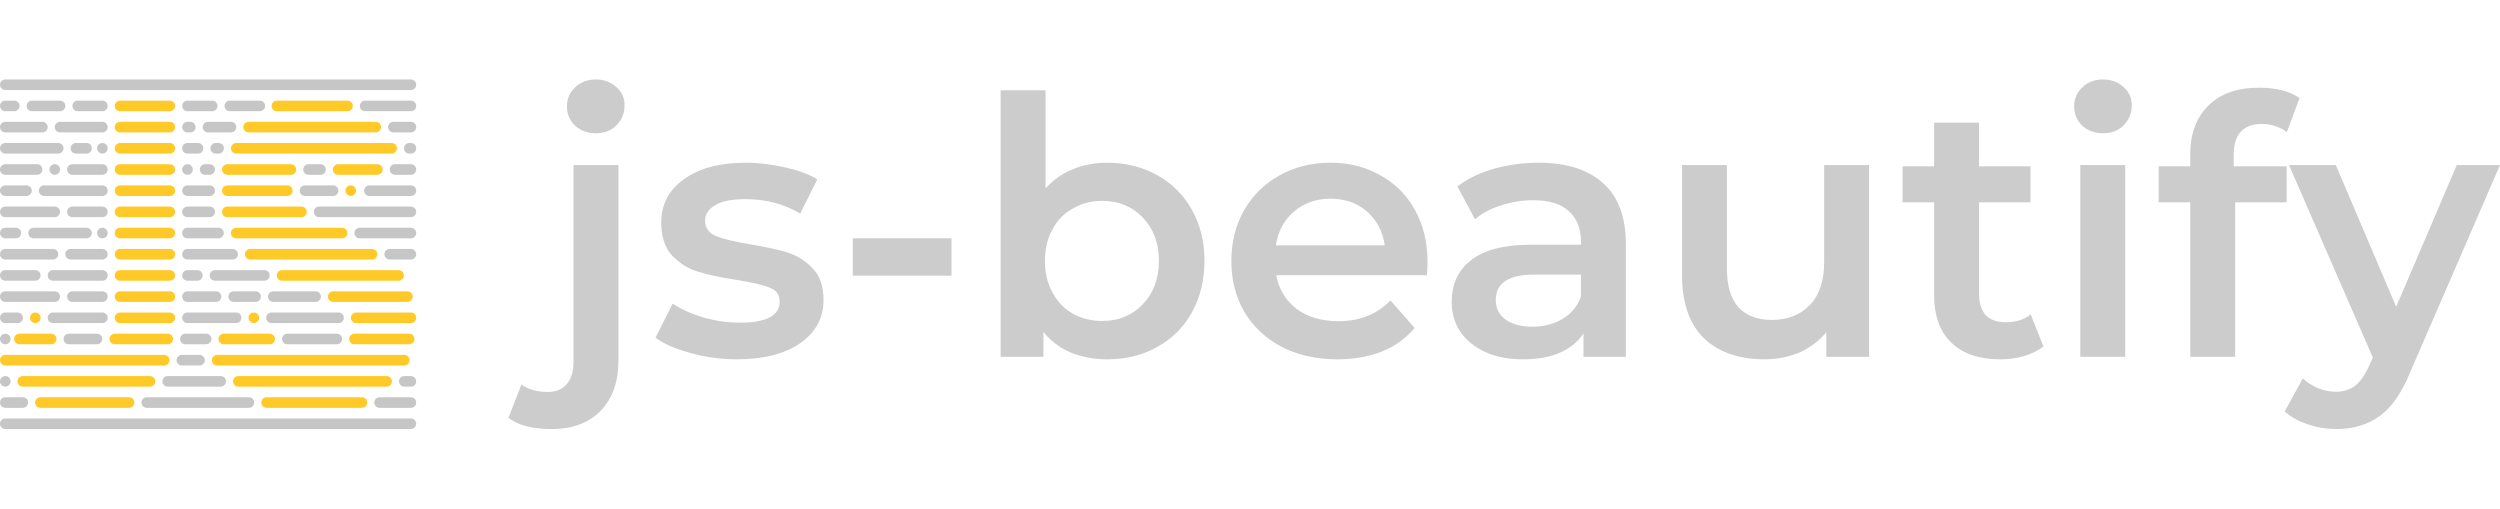
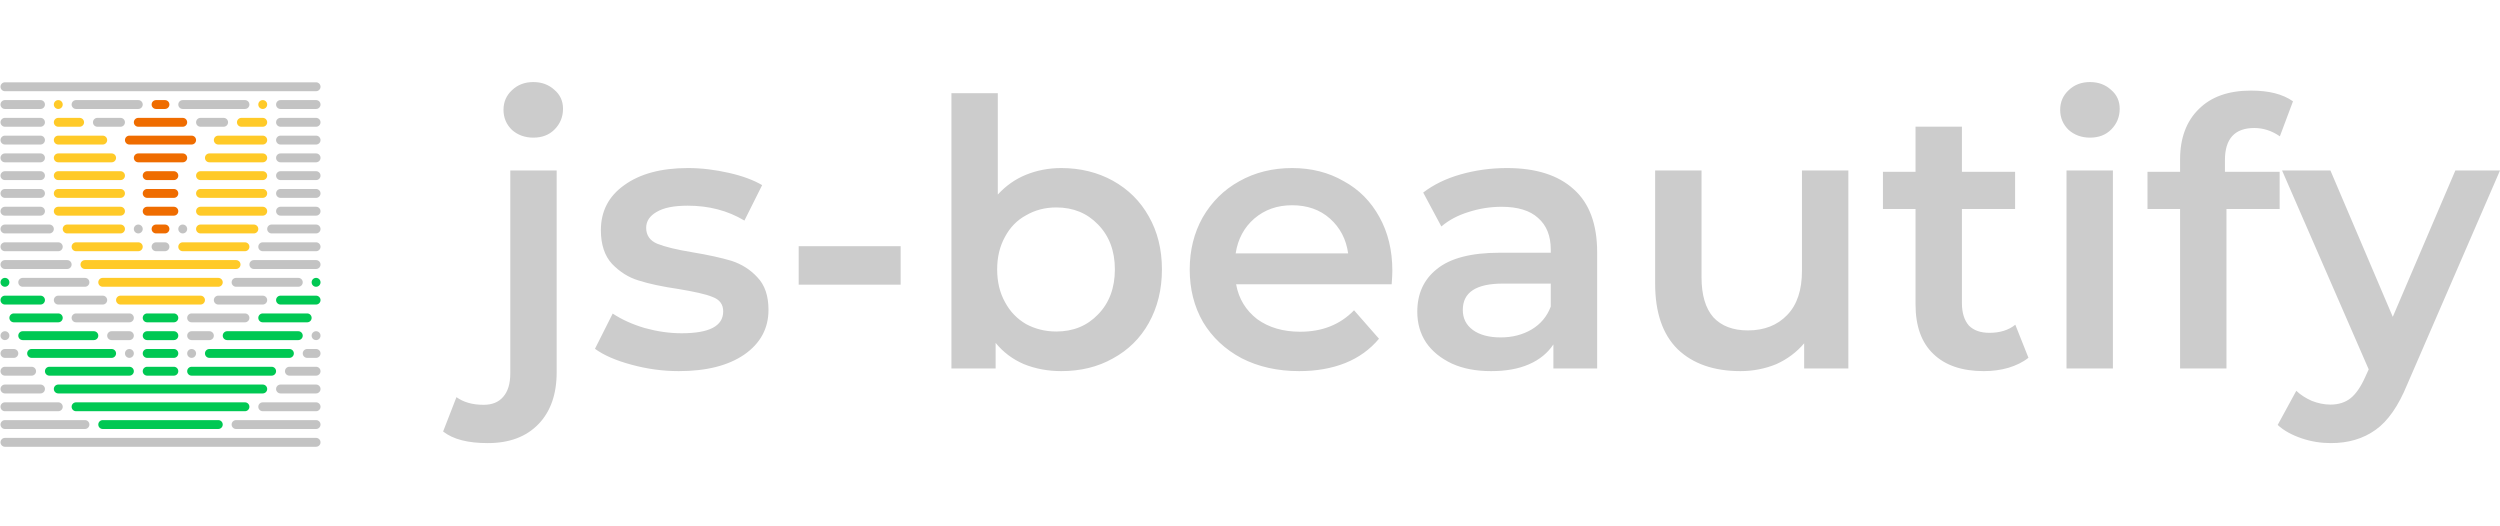
- <svg xmlns="http://www.w3.org/2000/svg" version="1.1" viewBox="30 0 944 192">
-   <g id="javascript">
-     <rect x="43.256" y="150" width="37.488" height="4" rx="2" fill="#ffca28" />
-     <rect x="36.584" y="142" width="52.08" height="4" rx="2" fill="#ffca28" />
-     <rect x="30" y="134" width="64" height="4" rx="2" fill="#ffca28" />
-     <rect x="35.328" y="126" width="16" height="4" rx="2" fill="#ffca28" />
-     <rect x="41.328" y="118" width="4" height="4" rx="2" fill="#ffca28" />
-     <rect x="71.328" y="126" width="24" height="4" rx="2" fill="#ffca28" />
-     <rect x="73.328" y="118" width="22.8" height="4" rx="2" fill="#ffca28" />
-     <rect x="73.328" y="110" width="22.8" height="4" rx="2" fill="#ffca28" />
-     <rect x="73.328" y="102" width="22.8" height="4" rx="2" fill="#ffca28" />
-     <rect x="73.328" y="94" width="22.8" height="4" rx="2" fill="#ffca28" />
-     <rect x="73.328" y="86" width="22.8" height="4" rx="2" fill="#ffca28" />
-     <rect x="73.328" y="78" width="22.8" height="4" rx="2" fill="#ffca28" />
-     <rect x="73.328" y="70" width="22.8" height="4" rx="2" fill="#ffca28" />
-     <rect x="73.328" y="62" width="22.8" height="4" rx="2" fill="#ffca28" />
-     <rect x="73.328" y="54" width="22.8" height="4" rx="2" fill="#ffca28" />
-     <rect x="73.328" y="46" width="22.8" height="4" rx="2" fill="#ffca28" />
-     <rect x="73.328" y="38" width="22.8" height="4" rx="2" fill="#ffca28" />
-     <rect x="128.664" y="150" width="40" height="4" rx="2" fill="#ffca28" />
-     <rect x="118" y="142" width="60" height="4" rx="2" fill="#ffca28" />
-     <rect x="110" y="134" width="74.664" height="4" rx="2" fill="#ffca28" />
-     <rect x="112.504" y="126" width="21.336" height="4" rx="2" fill="#ffca28" />
-     <rect x="123.84" y="118" width="4" height="4" rx="2" fill="#ffca28" />
-     <rect x="161.84" y="126" width="24.664" height="4" rx="2" fill="#ffca28" />
-     <rect x="162.504" y="118" width="24.664" height="4" rx="2" fill="#ffca28" />
-     <rect x="153.84" y="110" width="32" height="4" rx="2" fill="#ffca28" />
-     <rect x="134.504" y="102" width="48" height="4" rx="2" fill="#ffca28" />
-     <rect x="122.504" y="94" width="50" height="4" rx="2" fill="#ffca28" />
-     <rect x="117.168" y="86" width="44" height="4" rx="2" fill="#ffca28" />
-     <rect x="113.84" y="78" width="32" height="4" rx="2" fill="#ffca28" />
-     <rect x="113.84" y="70" width="26.664" height="4" rx="2" fill="#ffca28" />
-     <rect x="113.84" y="62" width="28" height="4" rx="2" fill="#ffca28" />
-     <rect x="160.448" y="70" width="4" height="4" rx="2" fill="#ffca28" />
-     <rect x="155.688" y="62" width="18.8" height="4" rx="2" fill="#ffca28" />
-     <rect x="117.208" y="54" width="62.664" height="4" rx="2" fill="#ffca28" />
-     <rect x="121.88" y="46" width="52" height="4" rx="2" fill="#ffca28" />
-     <rect x="132.544" y="38" width="30.664" height="4" rx="2" fill="#ffca28" />
+ <svg xmlns="http://www.w3.org/2000/svg" version="1.1" viewBox="30 0 914 192">
+   <g id="tulip" transform="matrix(0.65,0,0,0.65,10.683,20.341)">
+     <rect width="5" height="5" x="60" y="25" fill="#ffca28" rx="2.5" ry="2.5" />
+     <rect width="10" height="5" x="115" y="25" fill="#ef6c00" rx="2.5" ry="2.5" />
+     <rect width="5" height="5" x="175" y="25" fill="#ffca28" rx="2.5" ry="2.5" />
+     <rect width="17" height="5" x="60" y="35" fill="#ffca28" rx="2.5" ry="2.5" />
+     <rect width="30" height="5" x="105" y="35" fill="#ef6c00" rx="2.5" ry="2.5" />
+     <rect width="17" height="5" x="163" y="35" fill="#ffca28" rx="2.5" ry="2.5" />
+     <rect width="30" height="5" x="60" y="45" fill="#ffca28" rx="2.5" ry="2.5" />
+     <rect width="40" height="5" x="100" y="45" fill="#ef6c00" rx="2.5" ry="2.5" />
+     <rect width="30" height="5" x="150" y="45" fill="#ffca28" rx="2.5" ry="2.5" />
+     <rect width="35" height="5" x="60" y="55" fill="#ffca28" rx="2.5" ry="2.5" />
+     <rect width="30" height="5" x="105" y="55" fill="#ef6c00" rx="2.5" ry="2.5" />
+     <rect width="35" height="5" x="145" y="55" fill="#ffca28" rx="2.5" ry="2.5" />
+     <rect width="40" height="5" x="60" y="65" fill="#ffca28" rx="2.5" ry="2.5" />
+     <rect width="20" height="5" x="110" y="65" fill="#ef6c00" rx="2.5" ry="2.5" />
+     <rect width="40" height="5" x="140" y="65" fill="#ffca28" rx="2.5" ry="2.5" />
+     <rect width="40" height="5" x="60" y="75" fill="#ffca28" rx="2.5" ry="2.5" />
+     <rect width="20" height="5" x="110" y="75" fill="#ef6c00" rx="2.5" ry="2.5" />
+     <rect width="40" height="5" x="140" y="75" fill="#ffca28" rx="2.5" ry="2.5" />
+     <rect width="40" height="5" x="60" y="85" fill="#ffca28" rx="2.5" ry="2.5" />
+     <rect width="20" height="5" x="110" y="85" fill="#ef6c00" rx="2.5" ry="2.5" />
+     <rect width="40" height="5" x="140" y="85" fill="#ffca28" rx="2.5" ry="2.5" />
+     <rect width="35" height="5" x="65" y="95" fill="#ffca28" rx="2.5" ry="2.5" />
+     <rect width="10" height="5" x="115" y="95" fill="#ef6c00" rx="2.5" ry="2.5" />
+     <rect width="35" height="5" x="140" y="95" fill="#ffca28" rx="2.5" ry="2.5" />
+     <rect width="40" height="5" x="70" y="105" fill="#ffca28" rx="2.5" ry="2.5" />
+     <rect width="40" height="5" x="130" y="105" fill="#ffca28" rx="2.5" ry="2.5" />
+     <rect width="90" height="5" x="75" y="115" fill="#ffca28" rx="2.5" ry="2.5" />
+     <rect width="5" height="5" x="30" y="125" fill="#00c853" rx="2.5" ry="2.5" />
+     <rect width="70" height="5" x="85" y="125" fill="#ffca28" rx="2.5" ry="2.5" />
+     <rect width="5" height="5" x="205" y="125" fill="#00c853" rx="2.5" ry="2.5" />
+     <rect width="25" height="5" x="30" y="135" fill="#00c853" rx="2.5" ry="2.5" />
+     <rect width="50" height="5" x="95" y="135" fill="#ffca28" rx="2.5" ry="2.5" />
+     <rect width="25" height="5" x="185" y="135" fill="#00c853" rx="2.5" ry="2.5" />
+     <rect width="30" height="5" x="35" y="145" fill="#00c853" rx="2.5" ry="2.5" />
+     <rect width="20" height="5" x="110" y="145" fill="#00c853" rx="2.5" ry="2.5" />
+     <rect width="30" height="5" x="175" y="145" fill="#00c853" rx="2.5" ry="2.5" />
+     <rect width="45" height="5" x="40" y="155" fill="#00c853" rx="2.5" ry="2.5" />
+     <rect width="20" height="5" x="110" y="155" fill="#00c853" rx="2.5" ry="2.5" />
+     <rect width="45" height="5" x="155" y="155" fill="#00c853" rx="2.5" ry="2.5" />
+     <rect width="50" height="5" x="45" y="165" fill="#00c853" rx="2.5" ry="2.5" />
+     <rect width="20" height="5" x="110" y="165" fill="#00c853" rx="2.5" ry="2.5" />
+     <rect width="50" height="5" x="145" y="165" fill="#00c853" rx="2.5" ry="2.5" />
+     <rect width="50" height="5" x="55" y="175" fill="#00c853" rx="2.5" ry="2.5" />
+     <rect width="20" height="5" x="110" y="175" fill="#00c853" rx="2.5" ry="2.5" />
+     <rect width="50" height="5" x="135" y="175" fill="#00c853" rx="2.5" ry="2.5" />
+     <rect width="120" height="5" x="60" y="185" fill="#00c853" rx="2.5" ry="2.5" />
+     <rect width="100" height="5" x="70" y="195" fill="#00c853" rx="2.5" ry="2.5" />
+     <rect width="70" height="5" x="85" y="205" fill="#00c853" rx="2.5" ry="2.5" />
  </g>
-   <g id="waterfall">
-     <rect x="30" y="158" width="157.16" height="4" rx="2" fill="#888888" fill-opacity="0.48" />
-     <rect x="30" y="150" width="10.592" height="4" rx="2" fill="#888888" fill-opacity="0.48" />
-     <rect x="30" y="142" width="4" height="4" rx="2" fill="#888888" fill-opacity="0.48" />
-     <rect x="30" y="126" width="4" height="4" rx="2" fill="#888888" fill-opacity="0.48" />
-     <rect x="30" y="118" width="8.656" height="4" rx="2" fill="#888888" fill-opacity="0.48" />
-     <rect x="54" y="126" width="14.616" height="4" rx="2" fill="#888888" fill-opacity="0.48" />
-     <rect x="48" y="118" width="22.672" height="4" rx="2" fill="#888888" fill-opacity="0.48" />
-     <rect x="30" y="110" width="22.672" height="4" rx="2" fill="#888888" fill-opacity="0.48" />
-     <rect x="55.345" y="110" width="15.32" height="4" rx="2" fill="#888888" fill-opacity="0.48" />
-     <rect x="30" y="102" width="15.32" height="4" rx="2" fill="#888888" fill-opacity="0.48" />
-     <rect x="48" y="102" width="22.672" height="4" rx="2" fill="#888888" fill-opacity="0.48" />
-     <rect x="30" y="94" width="22" height="4" rx="2" fill="#888888" fill-opacity="0.48" />
-     <rect x="54.672" y="94" width="15.992" height="4" rx="2" fill="#888888" fill-opacity="0.48" />
-     <rect x="30" y="86" width="8" height="4" rx="2" fill="#888888" fill-opacity="0.48" />
-     <rect x="40.672" y="86" width="24" height="4" rx="2" fill="#888888" fill-opacity="0.48" />
-     <rect x="66.664" y="86" width="4" height="4" rx="2" fill="#888888" fill-opacity="0.48" />
-     <rect x="30" y="78" width="22.672" height="4" rx="2" fill="#888888" fill-opacity="0.48" />
-     <rect x="55.345" y="78" width="15.32" height="4" rx="2" fill="#888888" fill-opacity="0.48" />
-     <rect x="30" y="70" width="11.992" height="4" rx="2" fill="#888888" fill-opacity="0.48" />
-     <rect x="44.664" y="70" width="26" height="4" rx="2" fill="#888888" fill-opacity="0.48" />
-     <rect x="30" y="62" width="16" height="4" rx="2" fill="#888888" fill-opacity="0.48" />
-     <rect x="48.68" y="62" width="4" height="4" rx="2" fill="#888888" fill-opacity="0.48" />
-     <rect x="55.345" y="62" width="15.32" height="4" rx="2" fill="#888888" fill-opacity="0.48" />
-     <rect x="30" y="54" width="24" height="4" rx="2" fill="#888888" fill-opacity="0.48" />
-     <rect x="56.672" y="54" width="8" height="4" rx="2" fill="#888888" fill-opacity="0.48" />
-     <rect x="66.664" y="54" width="4" height="4" rx="2" fill="#888888" fill-opacity="0.48" />
-     <rect x="30" y="46" width="18" height="4" rx="2" fill="#888888" fill-opacity="0.48" />
-     <rect x="50.672" y="46" width="19.992" height="4" rx="2" fill="#888888" fill-opacity="0.48" />
-     <rect x="30" y="38" width="7.384" height="4" rx="2" fill="#888888" fill-opacity="0.48" />
-     <rect x="40.056" y="38" width="14.616" height="4" rx="2" fill="#888888" fill-opacity="0.48" />
-     <rect x="57.336" y="38" width="13.328" height="4" rx="2" fill="#888888" fill-opacity="0.48" />
-     <rect x="83.408" y="150" width="42.576" height="4" rx="2" fill="#888888" fill-opacity="0.48" />
-     <rect x="91.328" y="142" width="24" height="4" rx="2" fill="#888888" fill-opacity="0.48" />
-     <rect x="96.664" y="134" width="10.672" height="4" rx="2" fill="#888888" fill-opacity="0.48" />
-     <rect x="97.993" y="126" width="11.848" height="4" rx="2" fill="#888888" fill-opacity="0.48" />
-     <rect x="136.504" y="126" width="22.672" height="4" rx="2" fill="#888888" fill-opacity="0.48" />
-     <rect x="98.792" y="118" width="22.376" height="4" rx="2" fill="#888888" fill-opacity="0.48" />
-     <rect x="130.504" y="118" width="29.336" height="4" rx="2" fill="#888888" fill-opacity="0.48" />
-     <rect x="98.792" y="110" width="14.784" height="4" rx="2" fill="#888888" fill-opacity="0.48" />
-     <rect x="116.24" y="110" width="12.272" height="4" rx="2" fill="#888888" fill-opacity="0.48" />
-     <rect x="131.176" y="110" width="20" height="4" rx="2" fill="#888888" fill-opacity="0.48" />
-     <rect x="98.792" y="102" width="7.712" height="4" rx="2" fill="#888888" fill-opacity="0.48" />
-     <rect x="109.168" y="102" width="22.672" height="4" rx="2" fill="#888888" fill-opacity="0.48" />
-     <rect x="98.792" y="94" width="21.048" height="4" rx="2" fill="#888888" fill-opacity="0.48" />
-     <rect x="98.792" y="86" width="15.712" height="4" rx="2" fill="#888888" fill-opacity="0.48" />
-     <rect x="98.792" y="78" width="12.384" height="4" rx="2" fill="#888888" fill-opacity="0.48" />
-     <rect x="98.792" y="70" width="12.384" height="4" rx="2" fill="#888888" fill-opacity="0.48" />
-     <rect x="98.792" y="62" width="4" height="4" rx="2" fill="#888888" fill-opacity="0.48" />
-     <rect x="105.456" y="62" width="5.72" height="4" rx="2" fill="#888888" fill-opacity="0.48" />
-     <rect x="98.792" y="54" width="8" height="4" rx="2" fill="#888888" fill-opacity="0.48" />
-     <rect x="109.456" y="54" width="5.088" height="4" rx="2" fill="#888888" fill-opacity="0.48" />
-     <rect x="98.792" y="46" width="5.088" height="4" rx="2" fill="#888888" fill-opacity="0.48" />
-     <rect x="106.544" y="46" width="12.672" height="4" rx="2" fill="#888888" fill-opacity="0.48" />
-     <rect x="98.792" y="38" width="13.328" height="4" rx="2" fill="#888888" fill-opacity="0.48" />
-     <rect x="114.784" y="38" width="15.32" height="4" rx="2" fill="#888888" fill-opacity="0.48" />
-     <rect x="171.328" y="150" width="15.832" height="4" rx="2" fill="#888888" fill-opacity="0.48" />
-     <rect x="180.664" y="142" width="6.496" height="4" rx="2" fill="#888888" fill-opacity="0.48" />
-     <rect x="175.152" y="94" width="12.008" height="4" rx="2" fill="#888888" fill-opacity="0.48" />
-     <rect x="163.832" y="86" width="23.328" height="4" rx="2" fill="#888888" fill-opacity="0.48" />
-     <rect x="148.504" y="78" width="38.656" height="4" rx="2" fill="#888888" fill-opacity="0.48" />
-     <rect x="143.168" y="70" width="14.616" height="4" rx="2" fill="#888888" fill-opacity="0.48" />
-     <rect x="144.504" y="62" width="8.52" height="4" rx="2" fill="#888888" fill-opacity="0.48" />
-     <rect x="167.48" y="70" width="19.68" height="4" rx="2" fill="#888888" fill-opacity="0.48" />
-     <rect x="177.152" y="62" width="10.008" height="4" rx="2" fill="#888888" fill-opacity="0.48" />
-     <rect x="182.544" y="54" width="4.616" height="4" rx="2" fill="#888888" fill-opacity="0.48" />
-     <rect x="176.544" y="46" width="10.616" height="4" rx="2" fill="#888888" fill-opacity="0.48" />
-     <rect x="165.872" y="38" width="21.288" height="4" rx="2" fill="#888888" fill-opacity="0.48" />
-     <rect x="30" y="30" width="157.16" height="4" rx="2" fill="#888888" fill-opacity="0.48" />
+   <g id="waterfall-5" fill-opacity="0.5" transform="matrix(0.65,0,0,0.65,10.683,20.341)">
+     <rect width="180" height="5" x="30" y="15" fill="#888888" rx="2.5" ry="2.5" />
+     <rect width="25" height="5" x="30" y="25" fill="#888888" rx="2.5" ry="2.5" />
+     <rect width="40" height="5" x="70" y="25" fill="#888888" rx="2.5" ry="2.5" />
+     <rect width="40" height="5" x="130" y="25" fill="#888888" rx="2.5" ry="2.5" />
+     <rect width="25" height="5" x="185" y="25" fill="#888888" rx="2.5" ry="2.5" />
+     <rect width="25" height="5" x="30" y="35" fill="#888888" rx="2.5" ry="2.5" />
+     <rect width="18" height="5" x="82" y="35" fill="#888888" rx="2.5" ry="2.5" />
+     <rect width="18" height="5" x="140" y="35" fill="#888888" rx="2.5" ry="2.5" />
+     <rect width="25" height="5" x="185" y="35" fill="#888888" rx="2.5" ry="2.5" />
+     <rect width="25" height="5" x="30" y="45" fill="#888888" rx="2.5" ry="2.5" />
+     <rect width="25" height="5" x="185" y="45" fill="#888888" rx="2.5" ry="2.5" />
+     <rect width="25" height="5" x="30" y="55" fill="#888888" rx="2.5" ry="2.5" />
+     <rect width="25" height="5" x="185" y="55" fill="#888888" rx="2.5" ry="2.5" />
+     <rect width="25" height="5" x="30" y="65" fill="#888888" rx="2.5" ry="2.5" />
+     <rect width="25" height="5" x="185" y="65" fill="#888888" rx="2.5" ry="2.5" />
+     <rect width="25" height="5" x="30" y="75" fill="#888888" rx="2.5" ry="2.5" />
+     <rect width="25" height="5" x="185" y="75" fill="#888888" rx="2.5" ry="2.5" />
+     <rect width="25" height="5" x="30" y="85" fill="#888888" rx="2.5" ry="2.5" />
+     <rect width="25" height="5" x="185" y="85" fill="#888888" rx="2.5" ry="2.5" />
+     <rect width="30" height="5" x="30" y="95" fill="#888888" rx="2.5" ry="2.5" />
+     <rect width="5" height="5" x="105" y="95" fill="#888888" rx="2.5" ry="2.5" />
+     <rect width="5" height="5" x="130" y="95" fill="#888888" rx="2.5" ry="2.5" />
+     <rect width="30" height="5" x="180" y="95" fill="#888888" rx="2.5" ry="2.5" />
+     <rect width="35" height="5" x="30" y="105" fill="#888888" rx="2.5" ry="2.5" />
+     <rect width="10" height="5" x="115" y="105" fill="#888888" rx="2.5" ry="2.5" />
+     <rect width="35" height="5" x="175" y="105" fill="#888888" rx="2.5" ry="2.5" />
+     <rect width="40" height="5" x="30" y="115" fill="#888888" rx="2.5" ry="2.5" />
+     <rect width="40" height="5" x="170" y="115" fill="#888888" rx="2.5" ry="2.5" />
+     <rect width="40" height="5" x="40" y="125" fill="#888888" rx="2.5" ry="2.5" />
+     <rect width="40" height="5" x="160" y="125" fill="#888888" rx="2.5" ry="2.5" />
+     <rect width="30" height="5" x="60" y="135" fill="#888888" rx="2.5" ry="2.5" />
+     <rect width="30" height="5" x="150" y="135" fill="#888888" rx="2.5" ry="2.5" />
+     <rect width="35" height="5" x="70" y="145" fill="#888888" rx="2.5" ry="2.5" />
+     <rect width="35" height="5" x="135" y="145" fill="#888888" rx="2.5" ry="2.5" />
+     <rect width="5" height="5" x="30" y="155" fill="#888888" rx="2.5" ry="2.5" />
+     <rect width="15" height="5" x="90" y="155" fill="#888888" rx="2.5" ry="2.5" />
+     <rect width="15" height="5" x="135" y="155" fill="#888888" rx="2.5" ry="2.5" />
+     <rect width="5" height="5" x="205" y="155" fill="#888888" rx="2.5" ry="2.5" />
+     <rect width="10" height="5" x="30" y="165" fill="#888888" rx="2.5" ry="2.5" />
+     <rect width="5" height="5" x="100" y="165" fill="#888888" rx="2.5" ry="2.5" />
+     <rect width="5" height="5" x="135" y="165" fill="#888888" rx="2.5" ry="2.5" />
+     <rect width="10" height="5" x="200" y="165" fill="#888888" rx="2.5" ry="2.5" />
+     <rect width="20" height="5" x="30" y="175" fill="#888888" rx="2.5" ry="2.5" />
+     <rect width="20" height="5" x="190" y="175" fill="#888888" rx="2.5" ry="2.5" />
+     <rect width="25" height="5" x="30" y="185" fill="#888888" rx="2.5" ry="2.5" />
+     <rect width="25" height="5" x="185" y="185" fill="#888888" rx="2.5" ry="2.5" />
+     <rect width="35" height="5" x="30" y="195" fill="#888888" rx="2.5" ry="2.5" />
+     <rect width="35" height="5" x="175" y="195" fill="#888888" rx="2.5" ry="2.5" />
+     <rect width="50" height="5" x="30" y="205" fill="#888888" rx="2.5" ry="2.5" />
+     <rect width="50" height="5" x="160" y="205" fill="#888888" rx="2.5" ry="2.5" />
+     <rect width="180" height="5" x="30" y="215" fill="#888888" rx="2.5" ry="2.5" />
  </g>
-   <path id="banner-text" d="M 254.96 30 c -3.04 0 -5.68 0.96 -7.76 2.96 -2.08 1.92 -3.12 4.32 -3.12 7.2 0 2.88 1.04 5.36 3.12 7.36 2.08 1.84 4.72 2.8 7.76 2.8 3.2 0 5.76 -0.96 7.76 -2.96 2.08 -2.08 3.12 -4.64 3.12 -7.6 0 -2.8 -1.04 -5.12 -3.12 -6.88 C 260.64 30.96 258.08 30 254.96 30 Z m 569.12 0 c -3.04 0 -5.68 0.96 -7.76 2.96 -2.08 1.92 -3.12 4.32 -3.12 7.2 0 2.88 1.04 5.36 3.12 7.36 2.08 1.84 4.72 2.8 7.76 2.8 3.2 0 5.76 -0.96 7.76 -2.96 2.08 -2.08 3.12 -4.64 3.12 -7.6 0 -2.8 -1.04 -5.12 -3.12 -6.88 C 829.76 30.96 827.2 30 824.08 30 Z m 58.88 3.12 c -8.24 0 -14.56 2.24 -19.12 6.8 -4.48 4.4 -6.8 10.56 -6.8 18.32 v 4.56 h -11.92 v 13.6 h 11.92 v 58.32 H 874 V 76.4 h 19.44 V 62.8 h -20 v -4.32 c 0 -7.76 3.6 -11.68 10.72 -11.68 3.36 0 6.48 1.04 9.36 3.04 l 4.8 -12.8 c -3.76 -2.64 -8.8 -3.92 -15.36 -3.92 z M 407.84 34.08 V 134.72 H 424 v -9.36 c 2.8 3.44 6.24 6 10.32 7.76 4.16 1.68 8.72 2.56 13.68 2.56 7.04 0 13.36 -1.52 18.88 -4.64 5.6 -3.04 10 -7.36 13.12 -12.96 3.2 -5.76 4.8 -12.24 4.8 -19.6 0 -7.28 -1.6 -13.76 -4.8 -19.36 -3.12 -5.6 -7.52 -9.92 -13.12 -13.04 -5.52 -3.04 -11.84 -4.64 -18.88 -4.64 -4.72 0 -9.04 0.88 -12.96 2.48 -3.92 1.6 -7.28 4 -10.24 7.2 V 34.08 Z M 760.32 46.32 V 62.8 H 748.4 v 13.6 h 11.92 v 34.88 c 0 7.92 2.16 14 6.56 18.16 4.32 4.16 10.48 6.24 18.4 6.24 3.2 0 6.16 -0.4 8.96 -1.2 2.88 -0.88 5.36 -2.08 7.36 -3.68 l -4.8 -12.08 c -2.48 2 -5.68 2.96 -9.44 2.96 -3.28 0 -5.76 -0.88 -7.52 -2.64 -1.68 -1.92 -2.56 -4.64 -2.56 -8.16 V 76.4 h 19.44 V 62.8 H 777.28 V 46.32 Z m -448.8 15.12 c -9.76 0 -17.52 2.08 -23.28 6.24 -5.76 4.08 -8.56 9.6 -8.56 16.48 0 5.2 1.36 9.36 4.08 12.32 2.8 2.88 6 4.96 9.76 6.08 3.76 1.2 8.64 2.24 14.64 3.12 5.68 0.96 9.84 1.84 12.32 2.88 2.64 0.96 3.92 2.72 3.92 5.28 0 5.36 -5.04 8 -15.2 8 -4.4 0 -8.88 -0.64 -13.52 -1.92 -4.56 -1.36 -8.4 -3.12 -11.68 -5.28 l -6.48 12.88 c 3.28 2.4 7.76 4.32 13.44 5.84 5.6 1.52 11.28 2.32 17.2 2.32 10.08 0 18.08 -2 24 -6.08 5.84 -4.08 8.8 -9.52 8.8 -16.32 0 -5.12 -1.36 -9.12 -4.08 -11.92 -2.56 -2.8 -5.76 -4.8 -9.44 -6 -3.76 -1.12 -8.48 -2.16 -14.24 -3.12 -5.84 -0.96 -10.08 -2 -12.88 -3.12 -2.72 -1.12 -4.08 -3.12 -4.08 -5.84 0 -2.4 1.28 -4.32 3.76 -5.76 2.64 -1.6 6.4 -2.32 11.44 -2.32 7.68 0 14.56 1.76 20.72 5.44 l 6.48 -12.96 c -3.12 -1.84 -7.2 -3.36 -12.16 -4.48 -4.96 -1.12 -9.92 -1.76 -14.96 -1.76 z m 220.88 0 c -7.12 0 -13.6 1.6 -19.28 4.8 -5.68 3.12 -10.16 7.6 -13.44 13.28 -3.12 5.6 -4.72 11.92 -4.72 18.96 0 7.2 1.6 13.6 4.88 19.28 3.36 5.6 8.08 10 14.08 13.2 6.08 3.12 13.12 4.72 21.04 4.72 6.24 0 11.84 -0.96 16.88 -2.96 4.96 -2 9.04 -4.96 12.32 -8.88 l -9.12 -10.4 c -5.12 5.28 -11.68 7.84 -19.68 7.84 -6.24 0 -11.44 -1.52 -15.68 -4.56 -4.16 -3.2 -6.8 -7.44 -7.76 -12.8 h 56.88 c 0.16 -2.16 0.24 -3.84 0.24 -4.96 0 -7.44 -1.6 -14 -4.72 -19.6 -3.12 -5.68 -7.44 -10.08 -13.04 -13.12 -5.52 -3.2 -11.84 -4.8 -18.88 -4.8 z m 78.56 0 c -6 0 -11.6 0.8 -16.96 2.32 -5.36 1.52 -9.92 3.76 -13.68 6.64 l 6.64 12.4 c 2.72 -2.32 6 -4.08 9.92 -5.28 3.92 -1.28 8 -1.92 12.08 -1.92 5.92 0 10.4 1.36 13.36 4.08 3.12 2.72 4.64 6.56 4.64 11.6 v 1.12 h -18.72 c -10.4 0 -18.08 2 -22.96 6 -4.8 3.84 -7.12 9.04 -7.12 15.6 0 4.16 1.04 7.92 3.2 11.2 2.24 3.28 5.44 5.84 9.52 7.76 4.08 1.84 8.8 2.72 14.24 2.72 5.44 0 10 -0.8 13.84 -2.48 3.92 -1.68 6.88 -4.16 8.96 -7.28 v 8.8 h 16 V 92.24 c 0 -10.32 -2.88 -18 -8.56 -23.04 -5.6 -5.12 -13.76 -7.76 -24.4 -7.76 z m -364.4 0.88 v 74.16 c 0 3.84 -0.88 6.64 -2.56 8.56 -1.68 2 -4.08 2.96 -7.2 2.96 -4.08 0 -7.36 -0.96 -9.92 -2.8 L 222 157.76 c 3.68 2.88 9.12 4.24 16.32 4.24 7.92 0 14.08 -2.32 18.56 -6.96 4.4 -4.56 6.64 -10.88 6.64 -18.96 V 62.32 Z m 418.56 0 v 41.36 c 0 10.56 2.72 18.56 8.24 24 5.6 5.36 13.28 8 22.96 8 4.64 0 9.04 -0.88 13.12 -2.56 4.08 -1.84 7.44 -4.4 10.16 -7.6 v 9.2 h 16.16 V 62.32 H 718.8 v 36.64 c 0 7.04 -1.76 12.48 -5.44 16.24 -3.52 3.68 -8.32 5.6 -14.32 5.6 -5.44 0 -9.68 -1.6 -12.64 -4.8 -2.88 -3.28 -4.32 -8.16 -4.32 -14.64 V 62.32 Z m 150.4 0 v 72.4 h 16.96 v -72.4 z m 78.8 0 31.68 72.72 -1.28 2.8 c -1.6 3.6 -3.44 6.24 -5.36 7.76 -1.92 1.52 -4.4 2.32 -7.36 2.32 -2.24 0 -4.56 -0.48 -6.8 -1.36 -2.16 -0.96 -4.08 -2.16 -5.68 -3.68 l -6.8 12.48 c 2.24 2.08 5.2 3.68 8.72 4.88 3.52 1.2 7.12 1.76 10.72 1.76 6.4 0 11.84 -1.6 16.4 -4.88 4.48 -3.2 8.32 -8.72 11.52 -16.56 L 974 62.32 H 957.68 L 934.8 115.84 912 62.32 Z M 532.4 75.04 c 5.52 0 10.16 1.6 13.84 4.88 3.68 3.28 5.92 7.52 6.64 12.72 h -41.12 c 0.8 -5.28 3.12 -9.52 6.8 -12.72 3.84 -3.28 8.4 -4.88 13.84 -4.88 z m -86.24 0.8 c 6.24 0 11.28 2.08 15.28 6.24 4.08 4.16 6.16 9.68 6.16 16.4 0 6.8 -2.08 12.32 -6.16 16.48 -4 4.16 -9.04 6.24 -15.28 6.24 -4.08 0 -7.76 -0.96 -11.04 -2.72 -3.28 -1.92 -5.84 -4.56 -7.68 -8 -1.92 -3.44 -2.88 -7.44 -2.88 -12 0 -4.48 0.96 -8.48 2.88 -11.92 1.84 -3.44 4.4 -6.08 7.68 -7.84 3.28 -1.92 6.96 -2.88 11.04 -2.88 z M 352 90 v 14.08 h 37.28 V 90 Z m 257.44 13.68 h 17.52 v 8.4 c -1.36 3.6 -3.68 6.4 -7.04 8.4 -3.28 1.92 -7.04 2.88 -11.28 2.88 -4.32 0 -7.76 -0.96 -10.16 -2.72 -2.48 -1.84 -3.68 -4.24 -3.68 -7.36 0 -6.4 4.88 -9.6 14.64 -9.6 Z" fill="#cccccc" />
+   <path id="banner-text" d="m 224.96,30 c -3.04,0 -5.68,0.96 -7.76,2.96 -2.08,1.92 -3.12,4.32 -3.12,7.2 0,2.88 1.04,5.36 3.12,7.36 2.08,1.84 4.72,2.8 7.76,2.8 3.2,0 5.76,-0.96 7.76,-2.96 2.08,-2.08 3.12,-4.64 3.12,-7.6 0,-2.8 -1.04,-5.12 -3.12,-6.88 C 230.64,30.96 228.08,30 224.96,30 Z m 569.12,0 c -3.04,0 -5.68,0.96 -7.76,2.96 -2.08,1.92 -3.12,4.32 -3.12,7.2 0,2.88 1.04,5.36 3.12,7.36 2.08,1.84 4.72,2.8 7.76,2.8 3.2,0 5.76,-0.96 7.76,-2.96 2.08,-2.08 3.12,-4.64 3.12,-7.6 0,-2.8 -1.04,-5.12 -3.12,-6.88 C 799.76,30.96 797.2,30 794.08,30 Z m 58.88,3.12 c -8.24,0 -14.56,2.24 -19.12,6.8 -4.48,4.4 -6.8,10.56 -6.8,18.32 v 4.56 h -11.92 v 13.6 h 11.92 v 58.32 H 844 V 76.4 h 19.44 V 62.8 h -20 v -4.32 c 0,-7.76 3.6,-11.68 10.72,-11.68 3.36,0 6.48,1.04 9.36,3.04 l 4.8,-12.8 c -3.76,-2.64 -8.8,-3.92 -15.36,-3.92 z M 377.84,34.08 V 134.72 H 394 v -9.36 c 2.8,3.44 6.24,6 10.32,7.76 4.16,1.68 8.72,2.56 13.68,2.56 7.04,0 13.36,-1.52 18.88,-4.64 5.6,-3.04 10,-7.36 13.12,-12.96 3.2,-5.76 4.8,-12.24 4.8,-19.6 0,-7.28 -1.6,-13.76 -4.8,-19.36 -3.12,-5.6 -7.52,-9.92 -13.12,-13.04 -5.52,-3.04 -11.84,-4.64 -18.88,-4.64 -4.72,0 -9.04,0.88 -12.96,2.48 -3.92,1.6 -7.28,4 -10.24,7.2 V 34.08 Z M 730.32,46.32 V 62.8 H 718.4 v 13.6 h 11.92 v 34.88 c 0,7.92 2.16,14 6.56,18.16 4.32,4.16 10.48,6.24 18.4,6.24 3.2,0 6.16,-0.4 8.96,-1.2 2.88,-0.88 5.36,-2.08 7.36,-3.68 l -4.8,-12.08 c -2.48,2 -5.68,2.96 -9.44,2.96 -3.28,0 -5.76,-0.88 -7.52,-2.64 -1.68,-1.92 -2.56,-4.64 -2.56,-8.16 V 76.4 h 19.44 V 62.8 H 747.28 V 46.32 Z m -448.8,15.12 c -9.76,0 -17.52,2.08 -23.28,6.24 -5.76,4.08 -8.56,9.6 -8.56,16.48 0,5.2 1.36,9.36 4.08,12.32 2.8,2.88 6,4.96 9.76,6.08 3.76,1.2 8.64,2.24 14.64,3.12 5.68,0.96 9.84,1.84 12.32,2.88 2.64,0.96 3.92,2.72 3.92,5.28 0,5.36 -5.04,8 -15.2,8 -4.4,0 -8.88,-0.64 -13.52,-1.92 -4.56,-1.36 -8.4,-3.12 -11.68,-5.28 l -6.48,12.88 c 3.28,2.4 7.76,4.32 13.44,5.84 5.6,1.52 11.28,2.32 17.2,2.32 10.08,0 18.08,-2 24,-6.08 5.84,-4.08 8.8,-9.52 8.8,-16.32 0,-5.12 -1.36,-9.12 -4.08,-11.92 -2.56,-2.8 -5.76,-4.8 -9.44,-6 -3.76,-1.12 -8.48,-2.16 -14.24,-3.12 -5.84,-0.96 -10.08,-2 -12.88,-3.12 -2.72,-1.12 -4.08,-3.12 -4.08,-5.84 0,-2.4 1.28,-4.32 3.76,-5.76 2.64,-1.6 6.4,-2.32 11.44,-2.32 7.68,0 14.56,1.76 20.72,5.44 l 6.48,-12.96 c -3.12,-1.84 -7.2,-3.36 -12.16,-4.48 -4.96,-1.12 -9.92,-1.76 -14.96,-1.76 z m 220.88,0 c -7.12,0 -13.6,1.6 -19.28,4.8 -5.68,3.12 -10.16,7.6 -13.44,13.28 -3.12,5.6 -4.72,11.92 -4.72,18.96 0,7.2 1.6,13.6 4.88,19.28 3.36,5.6 8.08,10 14.08,13.2 6.08,3.12 13.12,4.72 21.04,4.72 6.24,0 11.84,-0.96 16.88,-2.96 4.96,-2 9.04,-4.96 12.32,-8.88 l -9.12,-10.4 c -5.12,5.28 -11.68,7.84 -19.68,7.84 -6.24,0 -11.44,-1.52 -15.68,-4.56 -4.16,-3.2 -6.8,-7.44 -7.76,-12.8 h 56.88 c 0.16,-2.16 0.24,-3.84 0.24,-4.96 0,-7.44 -1.6,-14 -4.72,-19.6 -3.12,-5.68 -7.44,-10.08 -13.04,-13.12 -5.52,-3.2 -11.84,-4.8 -18.88,-4.8 z m 78.56,0 c -6,0 -11.6,0.8 -16.96,2.32 -5.36,1.52 -9.92,3.76 -13.68,6.64 l 6.64,12.4 c 2.72,-2.32 6,-4.08 9.92,-5.28 3.92,-1.28 8,-1.92 12.08,-1.92 5.92,0 10.4,1.36 13.36,4.08 3.12,2.72 4.64,6.56 4.64,11.6 v 1.12 h -18.72 c -10.4,0 -18.08,2 -22.96,6 -4.8,3.84 -7.12,9.04 -7.12,15.6 0,4.16 1.04,7.92 3.2,11.2 2.24,3.28 5.44,5.84 9.52,7.76 4.08,1.84 8.8,2.72 14.24,2.72 5.44,0 10,-0.8 13.84,-2.48 3.92,-1.68 6.88,-4.16 8.96,-7.28 v 8.8 h 16 V 92.24 c 0,-10.32 -2.88,-18 -8.56,-23.04 -5.6,-5.12 -13.76,-7.76 -24.4,-7.76 z m -364.4,0.88 v 74.16 c 0,3.84 -0.88,6.64 -2.56,8.56 -1.68,2 -4.08,2.96 -7.2,2.96 -4.08,0 -7.36,-0.96 -9.92,-2.8 L 192,157.76 c 3.68,2.88 9.12,4.24 16.32,4.24 7.92,0 14.08,-2.32 18.56,-6.96 4.4,-4.56 6.64,-10.88 6.64,-18.96 V 62.32 Z m 418.56,0 v 41.36 c 0,10.56 2.72,18.56 8.24,24 5.6,5.36 13.28,8 22.96,8 4.64,0 9.04,-0.88 13.12,-2.56 4.08,-1.84 7.44,-4.4 10.16,-7.6 v 9.2 h 16.16 V 62.32 H 688.8 v 36.64 c 0,7.04 -1.76,12.48 -5.44,16.24 -3.52,3.68 -8.32,5.6 -14.32,5.6 -5.44,0 -9.68,-1.6 -12.64,-4.8 -2.88,-3.28 -4.32,-8.16 -4.32,-14.64 V 62.32 Z m 150.4,0 v 72.4 h 16.96 v -72.4 z m 78.8,0 31.68,72.72 -1.28,2.8 c -1.6,3.6 -3.44,6.24 -5.36,7.76 -1.92,1.52 -4.4,2.32 -7.36,2.32 -2.24,0 -4.56,-0.48 -6.8,-1.36 -2.16,-0.96 -4.08,-2.16 -5.68,-3.68 l -6.8,12.48 c 2.24,2.08 5.2,3.68 8.72,4.88 3.52,1.2 7.12,1.76 10.72,1.76 6.4,0 11.84,-1.6 16.4,-4.88 4.48,-3.2 8.32,-8.72 11.52,-16.56 L 944,62.32 H 927.68 L 904.8,115.84 882,62.32 Z M 502.4,75.04 c 5.52,0 10.16,1.6 13.84,4.88 3.68,3.28 5.92,7.52 6.64,12.72 h -41.12 c 0.8,-5.28 3.12,-9.52 6.8,-12.72 3.84,-3.28 8.4,-4.88 13.84,-4.88 z m -86.24,0.8 c 6.24,0 11.28,2.08 15.28,6.24 4.08,4.16 6.16,9.68 6.16,16.4 0,6.8 -2.08,12.32 -6.16,16.48 -4,4.16 -9.04,6.24 -15.28,6.24 -4.08,0 -7.76,-0.96 -11.04,-2.72 -3.28,-1.92 -5.84,-4.56 -7.68,-8 -1.92,-3.44 -2.88,-7.44 -2.88,-12 0,-4.48 0.96,-8.48 2.88,-11.92 1.84,-3.44 4.4,-6.08 7.68,-7.84 3.28,-1.92 6.96,-2.88 11.04,-2.88 z M 322,90 v 14.08 h 37.28 V 90 Z m 257.44,13.68 h 17.52 v 8.4 c -1.36,3.6 -3.68,6.4 -7.04,8.4 -3.28,1.92 -7.04,2.88 -11.28,2.88 -4.32,0 -7.76,-0.96 -10.16,-2.72 -2.48,-1.84 -3.68,-4.24 -3.68,-7.36 0,-6.4 4.88,-9.6 14.64,-9.6 z" fill="#cccccc" />
</svg>
